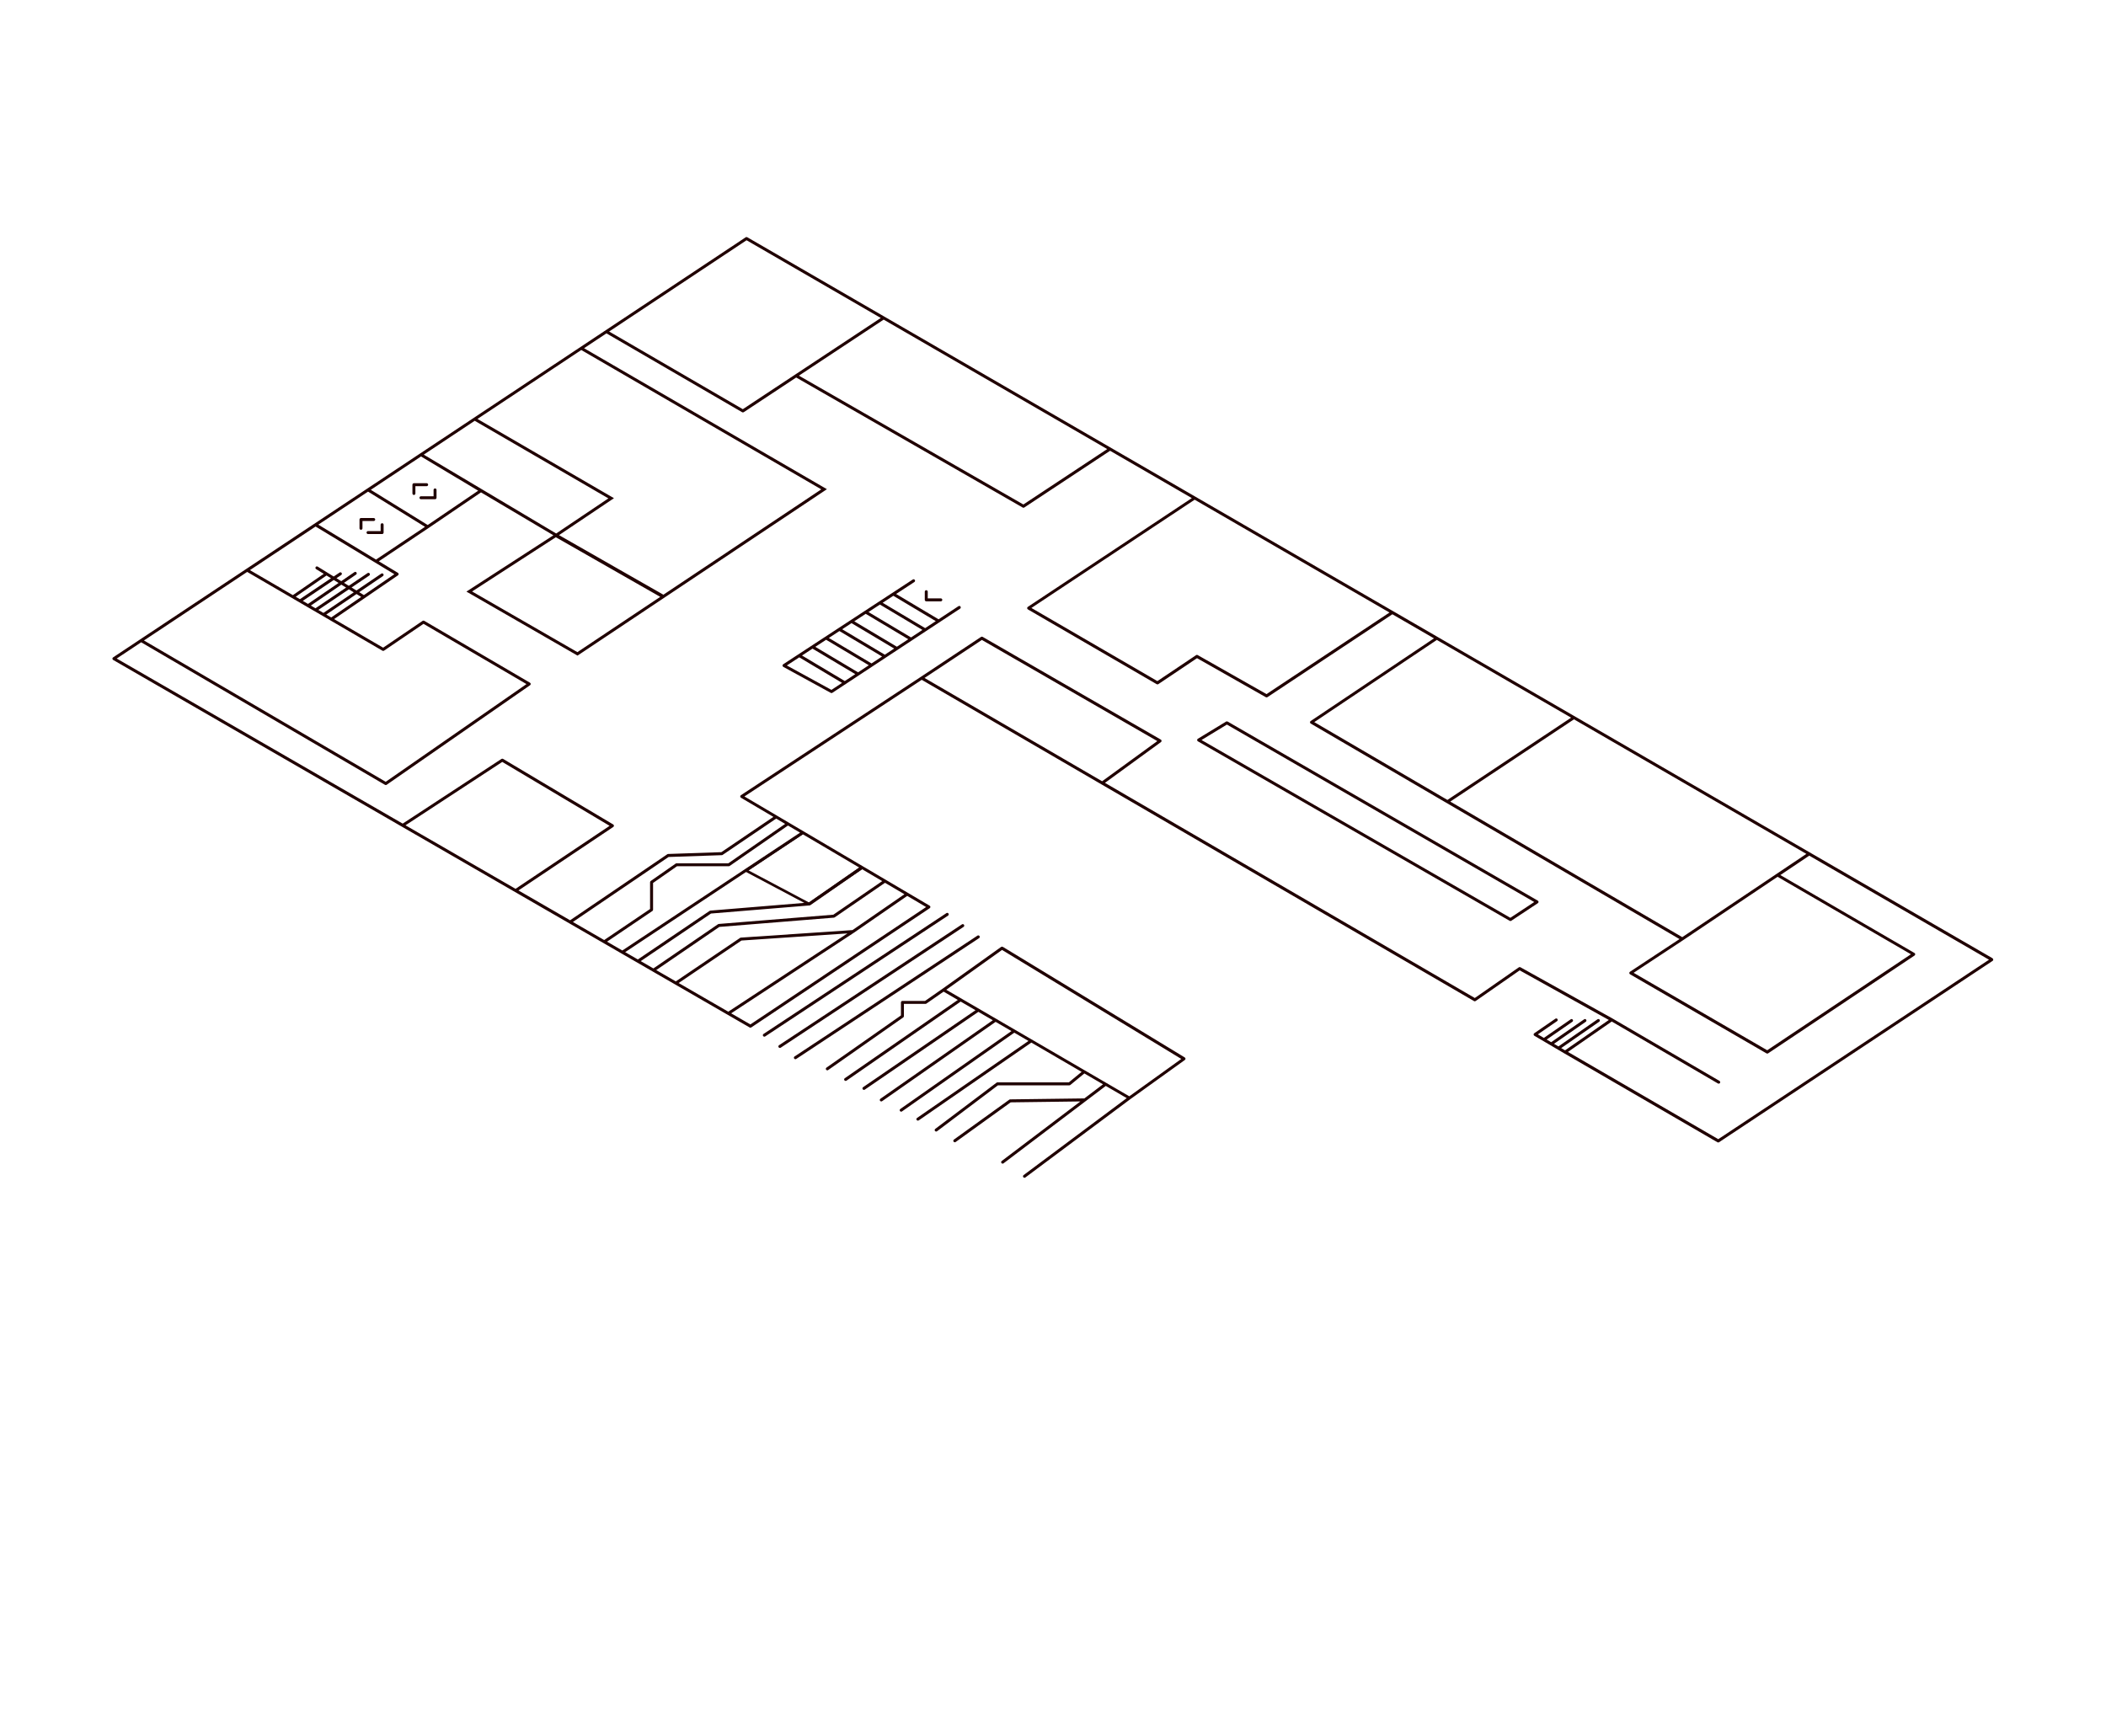
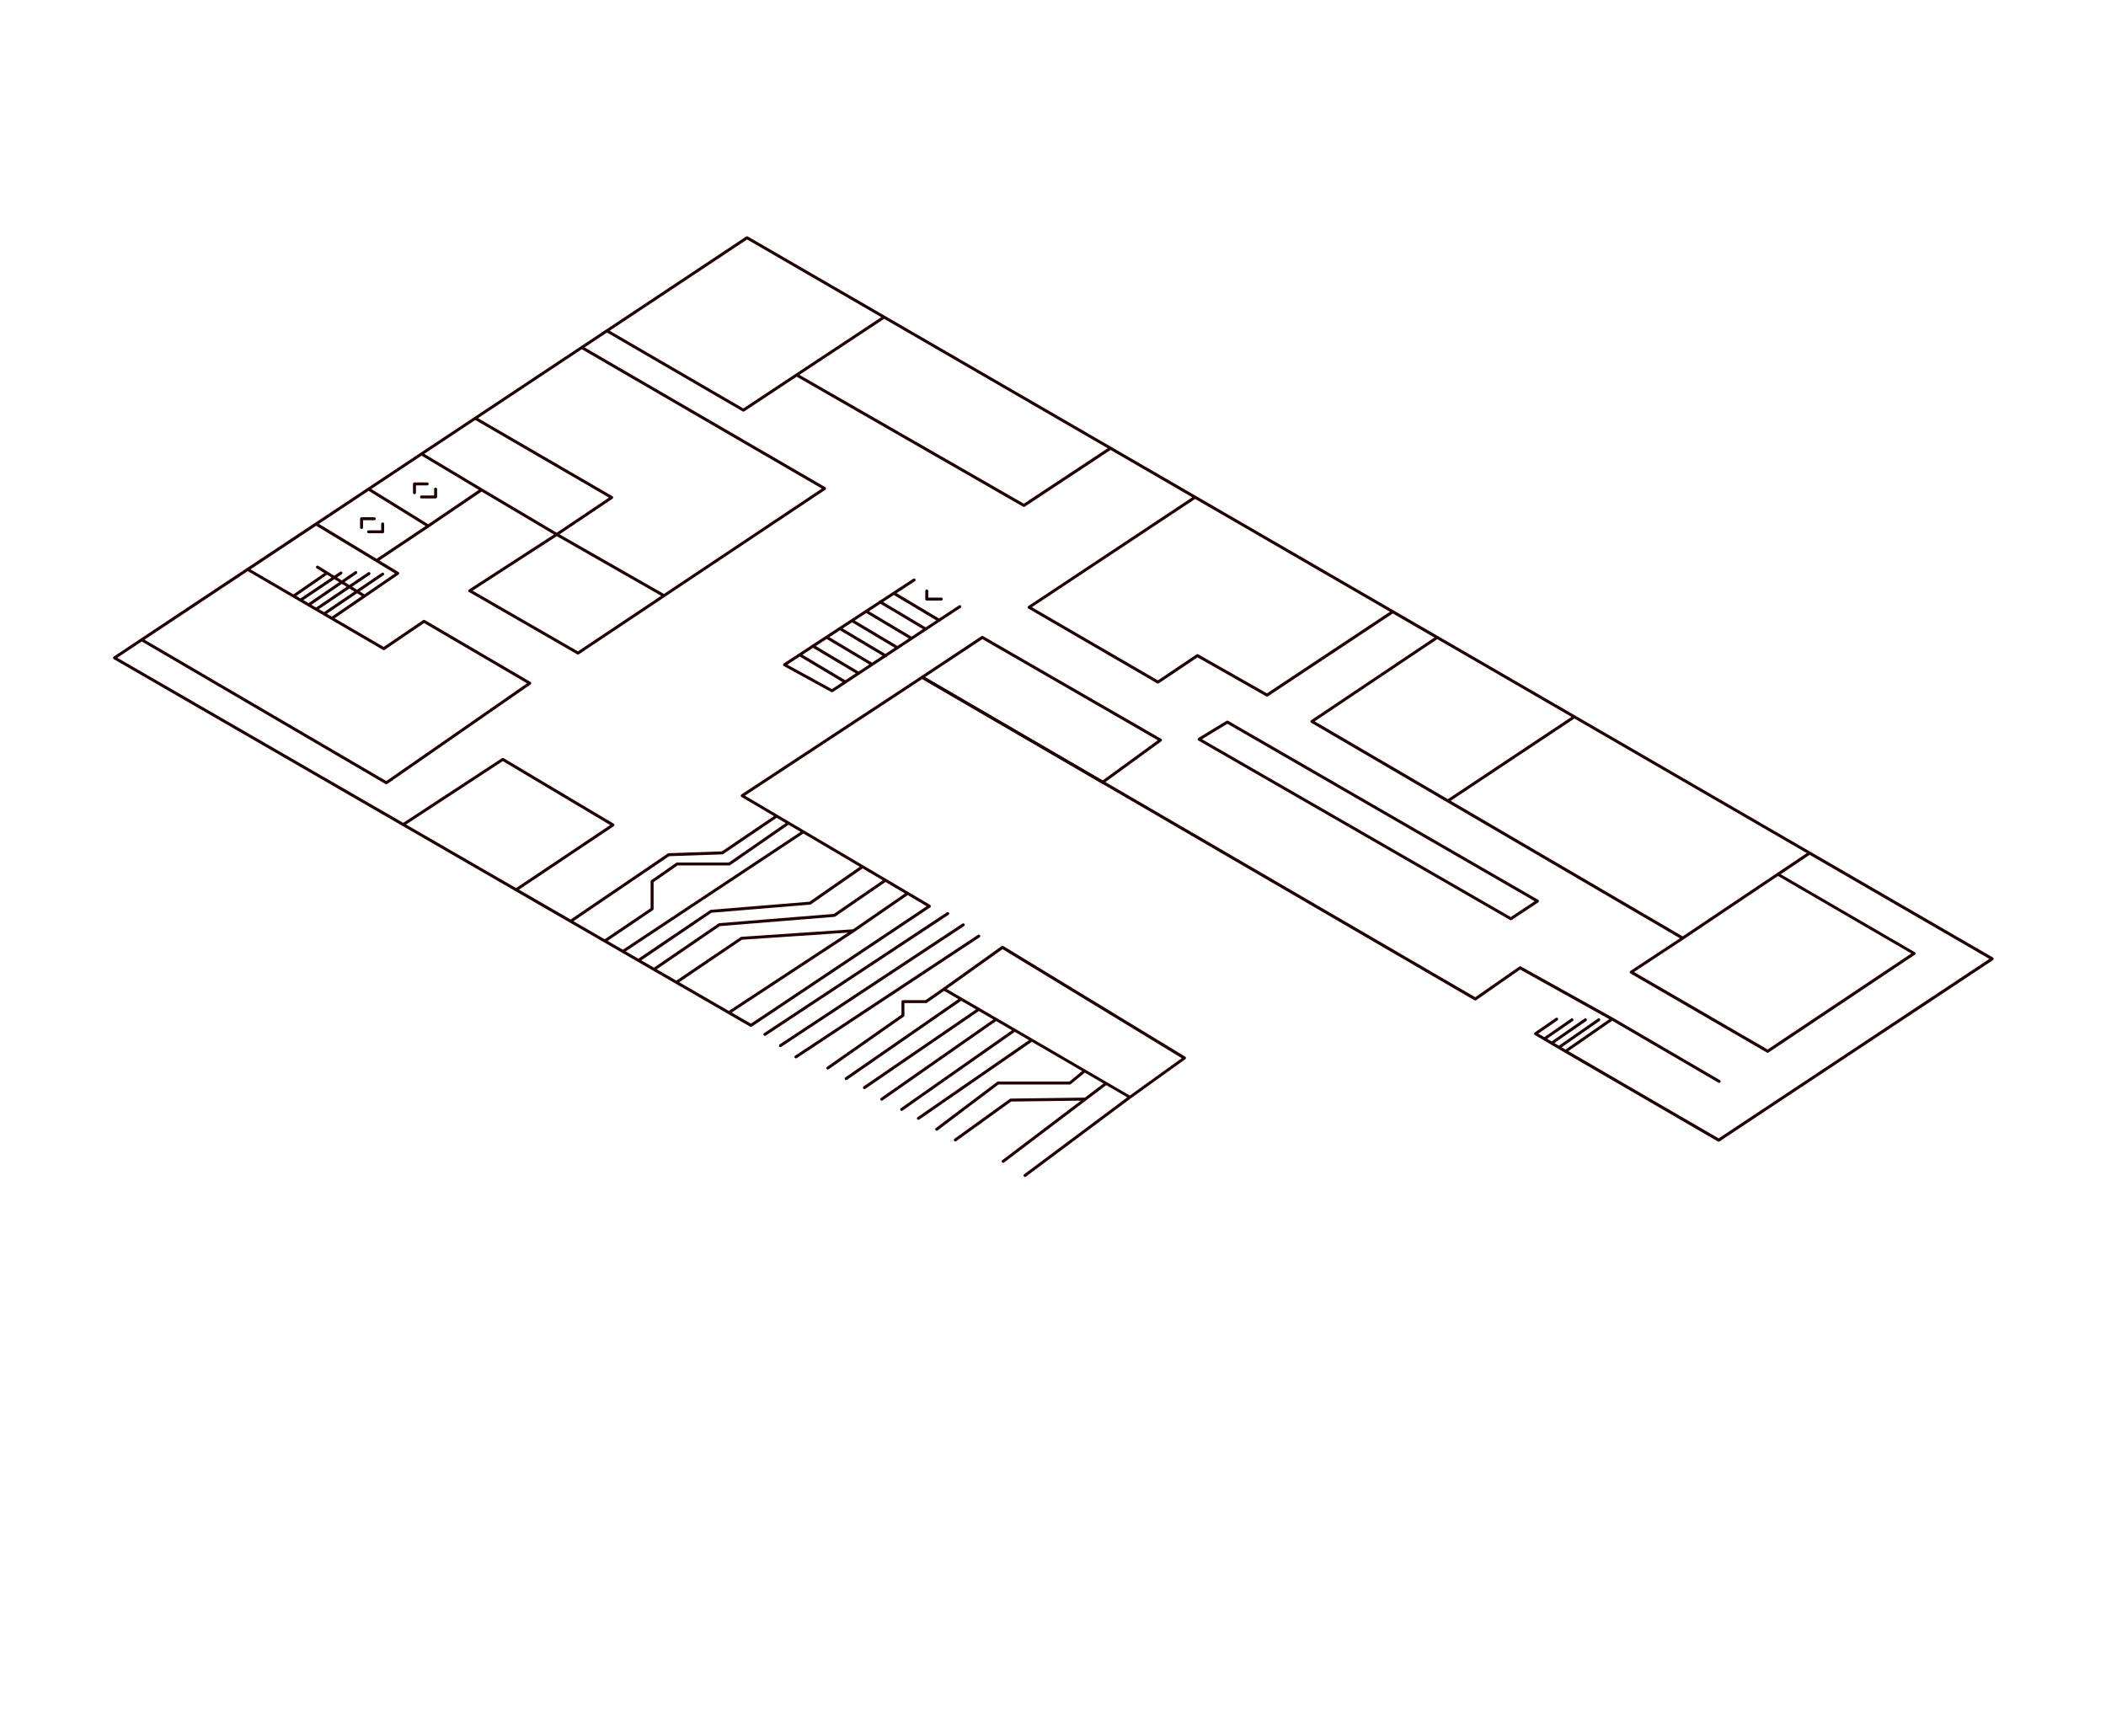
<svg xmlns="http://www.w3.org/2000/svg" width="820" height="676" viewBox="0 0 820 676" fill="none">
-   <path d="M312.752 324.067L336.433 337.967L315.281 352.412L315.031 352.582L289.52 339.046L312.224 324.082L312.483 323.91L312.752 324.067ZM291.478 338.952L314.966 351.415L335 337.5L312.752 324.787L291.478 338.952Z" fill="#200000" />
-   <path d="M390.415 368.728C390.215 368.604 389.969 368.62 389.777 368.751L367.031 384.997L360.185 389.766H351.369C351.054 389.766 350.792 390.028 350.792 390.343V395.42L321.792 415.743C321.531 415.928 321.469 416.289 321.654 416.543C321.769 416.704 321.946 416.789 322.123 416.789C322.238 416.789 322.354 416.758 322.454 416.681L351.7 396.181C351.854 396.074 351.946 395.897 351.946 395.712V390.912H360.369C360.485 390.912 360.6 390.874 360.7 390.812L367.4 386.151L372.946 389.381L328.923 419.866C328.662 420.051 328.592 420.404 328.777 420.666C328.892 420.828 329.069 420.912 329.254 420.912C329.369 420.912 329.485 420.881 329.585 420.812L374.054 390.02L379.831 393.381L336.054 423.358C335.792 423.535 335.723 423.897 335.908 424.158C336.023 424.32 336.2 424.412 336.385 424.412C336.5 424.412 336.608 424.381 336.708 424.312L380.939 394.02L386.562 397.289L342.808 427.858C342.546 428.043 342.485 428.397 342.662 428.658C342.777 428.82 342.954 428.904 343.138 428.904C343.254 428.904 343.369 428.874 343.469 428.797L387.662 397.92L393.823 401.504L350.554 431.843C350.292 432.028 350.231 432.389 350.415 432.643C350.531 432.804 350.708 432.889 350.885 432.889C351 432.889 351.115 432.858 351.215 432.781L394.923 402.135L400.454 405.351L357.062 435.335C356.8 435.52 356.731 435.874 356.915 436.135C357.031 436.297 357.208 436.381 357.392 436.381C357.508 436.381 357.623 436.351 357.723 436.281L401.562 405.989L421.146 417.389L416.177 421.474H388.385C388.262 421.474 388.139 421.512 388.039 421.589L364.162 439.589C363.908 439.781 363.854 440.143 364.046 440.397C364.162 440.551 364.331 440.628 364.508 440.628C364.631 440.628 364.754 440.589 364.854 440.512L388.569 422.628H416.377C416.508 422.628 416.638 422.581 416.746 422.497L422.208 418.004L429.469 422.235L422.215 427.728L393.323 428.104C393.208 428.104 393.092 428.143 392.992 428.212L371.423 443.758C371.162 443.943 371.108 444.304 371.292 444.566C371.408 444.72 371.585 444.804 371.762 444.804C371.877 444.804 372 444.766 372.1 444.697L393.523 429.258L420.669 428.904L390.039 452.089C389.785 452.281 389.731 452.643 389.923 452.897C390.039 453.043 390.208 453.128 390.385 453.128C390.508 453.128 390.631 453.089 390.731 453.012L430.554 422.866L438.715 427.612L398.546 457.589C398.292 457.781 398.239 458.143 398.431 458.397C398.546 458.551 398.715 458.628 398.892 458.628C399.015 458.628 399.131 458.589 399.238 458.512L440.108 428.02L461.354 412.751C461.508 412.635 461.6 412.451 461.592 412.258C461.585 412.066 461.477 411.889 461.315 411.789L390.446 368.697L390.415 368.728ZM439.708 426.904L368.439 385.42L390.154 369.912L459.954 412.358L439.715 426.904H439.708Z" fill="#200000" />
-   <path d="M775.824 373.15L290.955 92.381C290.762 92.273 290.532 92.281 290.347 92.396C290.347 92.396 290.193 92.496 289.924 92.681L289.355 93.058C278.708 100.127 184.501 162.696 184.501 162.696L44.024 255.996C43.855 256.104 43.762 256.296 43.77 256.496C43.77 256.696 43.885 256.881 44.055 256.981L291.901 400.112C292.093 400.219 292.324 400.212 292.508 400.089L362.008 353.65C362.17 353.542 362.27 353.35 362.262 353.158C362.262 352.958 362.147 352.781 361.978 352.681L289.847 310.142L358.893 264.727L573.932 389.827C574.124 389.942 574.37 389.927 574.555 389.804L591.708 377.858L626.424 397.181L609.378 409.004L607.878 408.127L622.67 397.866C622.932 397.681 622.993 397.327 622.816 397.065C622.639 396.804 622.278 396.742 622.016 396.919L606.793 407.489L605.062 406.473L617.455 397.873C617.716 397.689 617.778 397.335 617.601 397.073C617.416 396.812 617.055 396.75 616.801 396.927L603.97 405.835L602.216 404.804L612.232 397.881C612.493 397.696 612.562 397.342 612.378 397.081C612.193 396.819 611.839 396.75 611.578 396.935L601.124 404.166L598.778 402.789L606.27 397.635C606.531 397.458 606.601 397.096 606.416 396.835C606.232 396.573 605.878 396.504 605.616 396.689L597.378 402.358C597.216 402.473 597.124 402.658 597.131 402.85C597.131 403.05 597.247 403.227 597.416 403.327L609.131 410.219L668.716 444.804C668.808 444.858 668.908 444.881 669.008 444.881C669.116 444.881 669.231 444.85 669.324 444.789L775.847 374.173C776.016 374.065 776.108 373.873 776.101 373.673C776.101 373.473 775.985 373.289 775.816 373.189L775.824 373.15ZM703.339 332.512L655.016 364.935L564.685 312.142L612.847 280.112L703.339 332.512ZM692.124 341.427L744.047 371.596L688.093 408.973L636.07 378.819L655.362 366.096L692.124 341.427ZM511.724 281.196L559.455 249.196L611.732 279.465L563.57 311.496L511.724 281.196ZM541.024 238.519L493.132 270.289L466.332 255.089C466.239 255.035 466.147 255.012 466.047 255.012C465.932 255.012 465.824 255.042 465.724 255.112L450.647 265.227L401.593 236.742L465.155 194.589L541.016 238.519H541.024ZM377.578 143.881L431.108 174.873L398.462 196.45L311.07 146.281L344.062 124.465L377.578 143.873V143.881ZM342.947 123.819L289.224 159.342L237.178 129.096L290.685 93.558L342.947 123.819ZM258.308 231.589L217.655 208.381L239.055 193.996L185.908 163.142L226.324 136.296L319.778 190.558L258.308 231.581V231.589ZM216.416 209.204L257.078 232.412L224.816 253.942L183.816 230.319L216.416 209.204ZM184.839 163.858L236.885 194.073L216.547 207.742L164.993 177.042L184.839 163.858ZM163.924 177.75L186.193 191.081L166.532 204.442L144.37 190.735L163.932 177.742L163.924 177.75ZM143.308 191.442L165.478 205.15L146.408 217.904L123.939 204.304L143.308 191.442ZM153.57 223.589L141.685 231.727L139.862 230.604L149.108 224.327C149.37 224.15 149.439 223.789 149.262 223.527C149.085 223.265 148.724 223.196 148.462 223.373L138.785 229.942L136.885 228.773L143.778 224.119C144.039 223.942 144.108 223.581 143.932 223.319C143.755 223.058 143.393 222.989 143.132 223.165L135.808 228.112L133.947 226.958L138.655 223.735C138.916 223.558 138.985 223.196 138.801 222.935C138.624 222.673 138.262 222.604 138.001 222.789L132.87 226.304L131.008 225.158L132.862 223.912C133.124 223.735 133.193 223.373 133.016 223.112C132.839 222.85 132.478 222.773 132.216 222.958L129.932 224.496L127.424 222.95L123.693 220.642C123.424 220.473 123.07 220.558 122.901 220.827C122.732 221.096 122.816 221.45 123.085 221.619L126.062 223.458L114.032 231.75L98.939 222.958L97.308 222.012L122.878 205.035L153.57 223.612V223.589ZM119.916 235.165L117.885 233.981L129.962 225.85L131.832 227.004L119.924 235.165H119.916ZM132.908 227.665L134.762 228.812L122.839 236.865L121.024 235.812L132.908 227.673V227.665ZM116.778 233.335L115.132 232.373L127.132 224.096L128.878 225.173L116.77 233.327L116.778 233.335ZM96.239 222.704L148.916 253.389C149.108 253.504 149.347 253.489 149.532 253.365L164.901 242.919L204.993 266.389L150.185 304.435L56.047 249.404L96.239 222.712V222.704ZM123.947 237.512L135.839 229.481L137.739 230.658L125.932 238.673L124.008 237.55L123.939 237.512H123.947ZM127.039 239.312L138.816 231.319L140.639 232.442L128.962 240.435L127.032 239.312H127.039ZM157.885 321.373L195.562 296.696L237.362 321.581L200.732 346.112L157.885 321.373ZM264.239 382.796L288.693 366.25L329.97 363.473L283.562 393.958L264.239 382.796ZM360.608 353.196L292.17 398.919L284.685 394.596L332.447 363.227L353.247 348.866L360.601 353.204L360.608 353.196ZM352.162 348.212L331.932 362.181L288.462 365.112C288.362 365.112 288.262 365.15 288.178 365.212L263.132 382.158L255.508 377.758L280.085 360.942L324.708 357.335C324.808 357.327 324.908 357.289 324.985 357.235L344.593 343.766L352.147 348.219L352.162 348.212ZM343.508 343.112L324.47 356.189L279.847 359.796C279.747 359.804 279.647 359.835 279.57 359.896L254.408 377.112L249.478 374.266L276.839 355.735L315.224 352.581C315.324 352.573 315.424 352.535 315.508 352.481L335.662 338.481L343.516 343.112H343.508ZM334.562 337.835L314.97 351.442L276.585 354.596C276.485 354.604 276.393 354.635 276.308 354.696L248.355 373.619L243.416 370.766L312.608 324.881L334.562 337.827V337.835ZM311.508 324.242L242.308 370.127L236.362 366.689L254.024 354.742C254.185 354.635 254.278 354.458 254.278 354.266V343.827L263.601 337.319H283.762C283.878 337.319 283.993 337.281 284.093 337.219L306.816 321.465L311.516 324.235L311.508 324.242ZM305.716 320.827L283.578 336.181H263.416C263.301 336.181 263.185 336.219 263.085 336.281L253.362 343.065C253.208 343.173 253.116 343.35 253.116 343.542V353.973L235.247 366.058L223.062 359.019L260.324 333.712L281.047 333.004C281.155 333.004 281.262 332.965 281.355 332.904L302.216 318.766L305.716 320.835V320.827ZM359.978 264.004L382.308 249.196L450.616 288.581L429.124 304.227L359.985 264.004H359.978ZM668.993 443.581L610.501 409.627L627.562 397.789L668.916 421.912C669.008 421.965 669.108 421.989 669.208 421.989C669.408 421.989 669.601 421.889 669.708 421.704C669.87 421.427 669.778 421.073 669.501 420.912L627.832 396.596L591.993 376.65C591.801 376.542 591.562 376.558 591.385 376.681L574.232 388.627L430.232 304.85L452.031 288.973C452.193 288.858 452.278 288.673 452.27 288.473C452.262 288.281 452.155 288.104 451.985 288.004L382.601 247.996C382.408 247.889 382.178 247.896 381.993 248.012L358.593 263.535L288.478 309.658C288.308 309.765 288.216 309.958 288.216 310.158C288.216 310.358 288.332 310.542 288.501 310.642L301.139 318.096L280.87 331.835L260.147 332.542C260.039 332.542 259.932 332.581 259.839 332.642L221.978 358.358L201.87 346.742L238.793 322.019C238.955 321.912 239.055 321.719 239.047 321.527C239.039 321.335 238.932 321.15 238.762 321.05L195.862 295.512C195.67 295.396 195.439 295.404 195.255 295.527L156.793 320.719L45.439 256.442L54.97 250.112L149.916 305.627C150.008 305.681 150.108 305.704 150.208 305.704C150.324 305.704 150.439 305.673 150.539 305.604L206.393 266.827C206.555 266.712 206.647 266.527 206.639 266.327C206.632 266.127 206.524 265.95 206.355 265.85L165.17 241.742C164.978 241.627 164.739 241.635 164.555 241.765L149.185 252.212L130.07 241.073L154.962 224.035C155.124 223.927 155.216 223.742 155.216 223.542C155.216 223.35 155.108 223.165 154.939 223.065L147.501 218.565L166.87 205.612L187.285 191.735L215.47 208.442L215.293 208.558L181.608 230.373L224.87 255.296L321.97 190.496L227.408 135.596L236.124 129.812L288.97 160.527C289.062 160.581 289.162 160.604 289.262 160.604C289.37 160.604 289.485 160.573 289.578 160.512L310.008 147.004L398.208 197.642C398.301 197.696 398.393 197.719 398.493 197.719C398.601 197.719 398.716 197.689 398.808 197.627L432.232 175.535L464.055 193.965L400.193 236.319C400.024 236.427 399.932 236.619 399.939 236.819C399.939 237.019 400.055 237.204 400.224 237.304L450.393 266.435C450.585 266.542 450.824 266.535 451.001 266.412L466.078 256.296L492.878 271.496C492.97 271.55 493.062 271.573 493.162 271.573C493.27 271.573 493.385 271.542 493.478 271.481L542.139 239.204L558.339 248.581L510.316 280.781C510.155 280.889 510.055 281.081 510.062 281.281C510.062 281.481 510.178 281.658 510.347 281.758L653.947 365.681L634.655 378.404C634.485 378.512 634.393 378.704 634.393 378.904C634.393 379.104 634.508 379.289 634.678 379.389L687.824 410.196C687.916 410.25 688.016 410.273 688.116 410.273C688.232 410.273 688.339 410.242 688.439 410.173L745.462 372.081C745.632 371.973 745.724 371.781 745.716 371.581C745.716 371.381 745.601 371.196 745.431 371.104L693.201 340.75L704.462 333.196L774.447 373.719L669.001 443.619L668.993 443.581Z" fill="#200000" />
-   <path d="M369.301 355.735C369.124 355.466 368.771 355.397 368.501 355.574L297.286 402.628C297.017 402.805 296.947 403.159 297.124 403.428C297.232 403.597 297.417 403.689 297.609 403.689C297.717 403.689 297.832 403.659 297.924 403.597L369.14 356.543C369.409 356.366 369.478 356.012 369.301 355.743V355.735Z" fill="#200000" />
-   <path d="M375.347 360.119C375.17 359.85 374.816 359.781 374.547 359.958L303.332 407.012C303.062 407.189 302.993 407.542 303.17 407.812C303.278 407.981 303.462 408.073 303.655 408.073C303.762 408.073 303.878 408.042 303.97 407.981L375.185 360.927C375.455 360.75 375.524 360.396 375.347 360.127V360.119Z" fill="#200000" />
-   <path d="M381.385 364.503C381.208 364.234 380.854 364.165 380.585 364.342L309.37 411.396C309.101 411.573 309.031 411.927 309.208 412.196C309.316 412.365 309.501 412.457 309.693 412.457C309.801 412.457 309.916 412.427 310.008 412.365L381.224 365.311C381.493 365.134 381.562 364.78 381.385 364.511V364.503Z" fill="#200000" />
-   <path d="M146.093 202.305C146.093 201.989 145.831 201.728 145.516 201.728H140.554C140.239 201.728 139.977 201.989 139.977 202.305V205.728C139.977 206.043 140.239 206.305 140.554 206.305C140.87 206.305 141.131 206.043 141.131 205.728V202.882H145.516C145.831 202.882 146.093 202.62 146.093 202.305Z" fill="#200000" />
-   <path d="M149.363 207.381V204.327C149.363 204.012 149.101 203.75 148.786 203.75C148.47 203.75 148.209 204.012 148.209 204.327V206.804H143.293C142.978 206.804 142.716 207.065 142.716 207.381C142.716 207.696 142.978 207.958 143.293 207.958H148.786C149.101 207.958 149.363 207.696 149.363 207.381Z" fill="#200000" />
-   <path d="M166.701 188.742C166.701 188.427 166.44 188.166 166.124 188.166H161.163C160.847 188.166 160.586 188.427 160.586 188.742V192.166C160.586 192.481 160.847 192.743 161.163 192.743C161.478 192.743 161.74 192.481 161.74 192.166V189.319H166.124C166.44 189.319 166.701 189.058 166.701 188.742Z" fill="#200000" />
-   <path d="M169.969 193.828V190.774C169.969 190.458 169.708 190.197 169.393 190.197C169.077 190.197 168.816 190.458 168.816 190.774V193.251H163.9C163.585 193.251 163.323 193.512 163.323 193.828C163.323 194.143 163.585 194.405 163.9 194.405H169.393C169.708 194.405 169.969 194.143 169.969 193.828Z" fill="#200000" />
-   <path d="M598.77 350.719L477.993 280.981C477.809 280.873 477.586 280.881 477.401 280.981L466.393 287.681C466.216 287.789 466.116 287.973 466.116 288.181C466.116 288.381 466.232 288.573 466.409 288.673L587.816 358.573C587.909 358.627 588.009 358.65 588.101 358.65C588.209 358.65 588.324 358.619 588.416 358.558L598.793 351.696C598.963 351.589 599.055 351.396 599.055 351.196C599.055 350.996 598.939 350.812 598.77 350.712V350.719ZM588.078 357.404L467.824 288.165L477.709 282.15L597.378 351.25L588.07 357.404H588.078Z" fill="#200000" />
-   <path d="M373.193 236.05L365.439 241.158L348.908 231.297L356.031 226.635C356.3 226.458 356.37 226.104 356.201 225.835C356.024 225.566 355.67 225.497 355.4 225.666L304.939 258.681C304.77 258.789 304.67 258.981 304.677 259.189C304.685 259.397 304.8 259.573 304.977 259.673L323.485 269.812C323.57 269.858 323.67 269.881 323.762 269.881C323.87 269.881 323.985 269.85 324.077 269.789L373.831 237.012C374.1 236.835 374.17 236.481 373.993 236.212C373.816 235.943 373.462 235.873 373.193 236.05ZM323.724 268.643L306.362 259.135L311.201 255.973L327.87 265.92L323.724 268.65V268.643ZM328.939 265.204L312.27 255.258L316.362 252.581L333.016 262.512L328.939 265.197V265.204ZM334.093 261.812L317.447 251.881L321.654 249.127L338.285 259.05L334.093 261.812ZM339.347 258.35L322.716 248.427L326.831 245.735L343.447 255.643L339.347 258.343V258.35ZM344.516 254.943L327.908 245.035L331.547 242.65L348.147 252.55L344.516 254.943ZM349.216 251.843L332.624 241.943L337.077 239.027L353.654 248.92L349.216 251.843ZM354.724 248.22L338.154 238.335L342.608 235.42L359.162 245.297L354.731 248.22H354.724ZM360.224 244.597L343.67 234.72L347.824 232.004L364.362 241.873L360.224 244.597Z" fill="#200000" />
-   <path d="M360.655 234.166H366.317C366.632 234.166 366.893 233.904 366.893 233.589C366.893 233.273 366.632 233.012 366.317 233.012H361.232V230.404C361.232 230.089 360.97 229.827 360.655 229.827C360.34 229.827 360.078 230.089 360.078 230.404V233.589C360.078 233.904 360.34 234.166 360.655 234.166Z" fill="#200000" />
+   <path d="M429.342 305.175C429.242 305.175 429.142 305.152 429.05 305.098L358.788 264.222C358.619 264.122 358.504 263.937 358.504 263.737C358.504 263.537 358.596 263.353 358.758 263.237L382.155 247.715C382.34 247.591 382.571 247.584 382.763 247.699L452.14 287.706C452.309 287.806 452.417 287.983 452.424 288.175C452.432 288.368 452.348 288.56 452.186 288.675L429.673 305.068C429.573 305.144 429.45 305.175 429.335 305.175H429.342ZM360.173 263.691L429.304 303.914L450.794 288.268L382.494 248.884L360.165 263.691H360.173Z" fill="#200000" />
+   <path d="M146.312 201.999C146.312 201.683 146.05 201.422 145.735 201.422H140.774C140.459 201.422 140.197 201.683 140.197 201.999V205.421C140.197 205.737 140.459 205.998 140.774 205.998C141.089 205.998 141.351 205.737 141.351 205.421V202.576H145.735C146.05 202.576 146.312 202.314 146.312 201.999Z" fill="#200000" />
+   <path d="M149.004 203.445C148.689 203.445 148.427 203.707 148.427 204.022V206.499H143.512C143.197 206.499 142.936 206.76 142.936 207.076C142.936 207.391 143.197 207.653 143.512 207.653H149.004C149.319 207.653 149.581 207.391 149.581 207.076V204.022C149.581 203.707 149.319 203.445 149.004 203.445Z" fill="#200000" />
+   <path d="M166.917 188.436C166.917 188.121 166.656 187.859 166.341 187.859H161.38C161.064 187.859 160.803 188.121 160.803 188.436V191.859C160.803 192.174 161.064 192.436 161.38 192.436C161.695 192.436 161.956 192.174 161.956 191.859V189.013H166.341C166.656 189.013 166.917 188.752 166.917 188.436Z" fill="#200000" />
+   <path d="M169.61 189.891C169.294 189.891 169.033 190.152 169.033 190.467V192.944H164.118C163.803 192.944 163.541 193.206 163.541 193.521C163.541 193.836 163.803 194.098 164.118 194.098H169.61C169.925 194.098 170.186 193.836 170.186 193.521V190.467C170.186 190.152 169.925 189.891 169.61 189.891Z" fill="#200000" />
+   <path d="M369.495 355.423C369.318 355.154 368.964 355.085 368.695 355.262L297.488 402.315C297.218 402.492 297.149 402.846 297.326 403.115C297.434 403.284 297.618 403.376 297.811 403.376C297.918 403.376 298.034 403.346 298.126 403.284L369.334 356.231C369.603 356.054 369.672 355.7 369.495 355.431V355.423Z" fill="#200000" />
+   <path d="M375.54 359.806C375.363 359.537 375.009 359.468 374.74 359.645L303.533 406.698C303.263 406.875 303.194 407.228 303.371 407.498C303.479 407.667 303.663 407.759 303.856 407.759C303.963 407.759 304.079 407.728 304.171 407.667L375.379 360.614C375.648 360.437 375.717 360.083 375.54 359.814V359.806Z" fill="#200000" />
+   <path d="M381.579 364.197C381.402 363.927 381.048 363.858 380.779 364.035L309.572 411.088C309.302 411.265 309.233 411.619 309.41 411.888C309.518 412.058 309.702 412.15 309.895 412.15C310.002 412.15 310.118 412.119 310.21 412.058L381.418 365.004C381.687 364.827 381.756 364.474 381.579 364.204V364.197Z" fill="#200000" />
+   <path d="M373.387 235.742L365.634 240.85L349.105 230.988L356.228 226.327C356.497 226.15 356.566 225.796 356.397 225.527C356.22 225.257 355.866 225.188 355.597 225.357L342.691 233.804C342.498 233.804 342.321 233.896 342.214 234.073C342.206 234.088 342.206 234.111 342.198 234.127L316.463 250.965C316.27 250.965 316.086 251.057 315.986 251.234C315.978 251.249 315.978 251.273 315.963 251.288L305.141 258.372C304.972 258.48 304.872 258.672 304.879 258.88C304.887 259.088 305.002 259.265 305.179 259.365L323.685 269.503C323.77 269.549 323.87 269.572 323.962 269.572C324.07 269.572 324.185 269.541 324.277 269.48L339.837 259.234C339.837 259.234 339.876 259.203 339.899 259.195L344.798 255.965C344.836 255.972 344.875 255.996 344.921 255.996C345.121 255.996 345.306 255.896 345.413 255.711C345.452 255.642 345.475 255.572 345.483 255.503L349.582 252.803C349.744 252.78 349.897 252.696 349.99 252.542C349.99 252.542 349.99 252.534 349.99 252.526L365.796 242.111C365.957 242.08 366.103 242.003 366.196 241.857C366.196 241.857 366.196 241.857 366.196 241.85L374.01 236.703C374.279 236.527 374.349 236.173 374.172 235.904C373.995 235.634 373.641 235.565 373.372 235.742H373.387ZM323.923 268.334L306.564 258.826L311.402 255.665L328.069 265.611L323.923 268.341V268.334ZM329.138 264.895L312.471 254.949L316.563 252.272L333.215 262.203L329.138 264.888V264.895ZM334.292 261.503L317.647 251.573L321.854 248.819L338.483 258.742L334.292 261.503ZM339.545 258.042L322.916 248.119L327.031 245.426L343.644 255.334L339.545 258.034V258.042ZM344.713 254.634L328.108 244.726L331.746 242.342L348.344 252.242L344.713 254.634ZM349.413 251.534L332.822 241.634L337.276 238.719L353.851 248.611L349.413 251.534ZM354.92 247.911L338.353 238.027L342.806 235.111L359.358 244.988L354.92 247.911ZM360.419 244.288L343.867 234.411L348.021 231.696L364.557 241.565L360.419 244.288Z" fill="#200000" />
+   <path d="M360.85 233.854H366.511C366.827 233.854 367.088 233.592 367.088 233.277C367.088 232.961 366.827 232.7 366.511 232.7H361.427V230.092C361.427 229.777 361.166 229.516 360.85 229.516C360.535 229.516 360.273 229.777 360.273 230.092V233.277C360.273 233.592 360.535 233.854 360.85 233.854Z" fill="#200000" />
+   <path d="M598.942 350.409L478.178 280.672C477.994 280.564 477.771 280.572 477.586 280.672L466.58 287.372C466.403 287.479 466.303 287.664 466.303 287.872C466.303 288.072 466.418 288.264 466.595 288.364L587.989 358.263C588.082 358.317 588.182 358.34 588.274 358.34C588.382 358.34 588.497 358.309 588.589 358.247L598.965 351.386C599.134 351.278 599.227 351.086 599.227 350.886C599.227 350.686 599.111 350.501 598.942 350.401V350.409ZM588.251 357.094L468.01 287.856L477.894 281.841L597.55 350.94L588.243 357.094H588.251Z" fill="#200000" />
+   <path d="M390.61 368.42C390.41 368.297 390.164 368.312 389.972 368.443L367.228 384.689L360.383 389.458H351.569C351.253 389.458 350.992 389.72 350.992 390.035V395.112L321.995 415.435C321.733 415.619 321.672 415.981 321.856 416.235C321.972 416.396 322.149 416.481 322.326 416.481C322.441 416.481 322.556 416.45 322.656 416.373L351.899 395.874C352.053 395.766 352.145 395.589 352.145 395.404V390.604H360.568C360.683 390.604 360.798 390.566 360.898 390.504L367.598 385.843L373.143 389.074L329.125 419.558C328.863 419.742 328.794 420.096 328.979 420.358C329.094 420.519 329.271 420.604 329.456 420.604C329.571 420.604 329.686 420.573 329.786 420.504L374.251 389.712L380.027 393.074L336.255 423.05C335.993 423.227 335.924 423.589 336.109 423.85C336.224 424.012 336.401 424.104 336.586 424.104C336.701 424.104 336.809 424.073 336.909 424.004L381.135 393.712L386.757 396.981L343.008 427.55C342.746 427.735 342.685 428.089 342.862 428.35C342.977 428.512 343.154 428.596 343.339 428.596C343.454 428.596 343.569 428.565 343.669 428.488L387.857 397.612L394.018 401.197L350.753 431.535C350.492 431.719 350.43 432.081 350.615 432.335C350.73 432.496 350.907 432.581 351.084 432.581C351.199 432.581 351.315 432.55 351.415 432.473L395.118 401.827L400.648 405.043L357.26 435.027C356.999 435.211 356.93 435.565 357.114 435.827C357.229 435.988 357.406 436.073 357.591 436.073C357.706 436.073 357.822 436.042 357.922 435.973L401.755 405.681L421.338 417.081L416.369 421.166H388.58C388.457 421.166 388.334 421.204 388.234 421.281L364.359 439.281C364.106 439.473 364.052 439.834 364.244 440.088C364.359 440.242 364.529 440.319 364.706 440.319C364.829 440.319 364.952 440.281 365.052 440.204L388.764 422.319H416.569C416.7 422.319 416.831 422.273 416.938 422.189L422.399 417.696L429.66 421.927L422.407 427.419L393.518 427.796C393.402 427.796 393.287 427.835 393.187 427.904L371.62 443.45C371.359 443.634 371.305 443.996 371.489 444.257C371.605 444.411 371.782 444.496 371.959 444.496C372.074 444.496 372.197 444.457 372.297 444.388L393.718 428.95L420.861 428.596L390.234 451.78C389.98 451.973 389.926 452.334 390.118 452.588C390.234 452.734 390.403 452.819 390.58 452.819C390.703 452.819 390.826 452.78 390.926 452.704L430.745 422.558L438.905 427.304L398.74 457.28C398.487 457.473 398.433 457.834 398.625 458.088C398.74 458.242 398.91 458.319 399.086 458.319C399.21 458.319 399.325 458.28 399.433 458.203L440.297 427.712L461.541 412.443C461.695 412.327 461.787 412.143 461.78 411.95C461.772 411.758 461.664 411.581 461.503 411.481L390.641 368.389L390.61 368.42ZM439.897 426.596L430.975 421.404L395.387 400.689L368.636 385.12L390.349 369.612L460.141 412.058L439.905 426.604L439.897 426.596Z" fill="#200000" />
+   <path d="M775.974 372.841L482.645 202.967L465.624 193.105L291.158 92.076C290.966 91.969 290.735 91.976 290.55 92.092L196.938 154.275L184.716 162.391L163.81 176.275L143.197 189.967L122.769 203.536L96.126 221.228L54.868 248.635L44.254 255.689C44.085 255.797 43.993 255.989 44 256.189C44 256.389 44.116 256.574 44.285 256.674L156.711 321.604L200.676 346.996L292.104 399.802C292.296 399.91 292.527 399.902 292.712 399.779L362.204 353.342C362.366 353.234 362.466 353.042 362.458 352.849C362.458 352.649 362.343 352.472 362.173 352.372L336.13 337.011L290.051 309.835L359.089 264.42L574.112 389.526C574.304 389.641 574.55 389.626 574.735 389.503L591.887 377.557L626.598 396.879L609.554 408.702L608.054 407.825L622.845 397.564C623.107 397.379 623.168 397.026 622.991 396.764C622.814 396.503 622.453 396.441 622.191 396.618L606.97 407.187L605.239 406.172L617.63 397.572C617.892 397.387 617.953 397.033 617.776 396.772C617.592 396.51 617.23 396.449 616.976 396.626L604.147 405.533L602.393 404.502L612.408 397.579C612.669 397.395 612.738 397.041 612.554 396.779C612.369 396.518 612.015 396.449 611.754 396.633L601.301 403.864L598.955 402.487L606.447 397.333C606.708 397.156 606.778 396.795 606.593 396.533C606.416 396.272 606.055 396.203 605.793 396.387L597.555 402.056C597.394 402.172 597.302 402.356 597.309 402.549C597.309 402.749 597.425 402.926 597.594 403.026L609.308 409.918L668.886 444.502C668.978 444.556 669.078 444.579 669.178 444.579C669.286 444.579 669.401 444.548 669.494 444.486L776.005 373.872C776.174 373.764 776.267 373.572 776.259 373.372C776.259 373.172 776.144 372.987 775.974 372.887V372.841ZM620.738 284.273L703.498 332.203L655.18 364.626L564.859 311.835L613.015 279.804L620.738 284.273ZM692.284 341.119L744.201 371.288L688.253 408.664L636.236 378.51L655.526 365.788L692.284 341.119ZM611.9 279.158L563.744 311.188L511.903 280.889L559.629 248.889L611.9 279.158ZM468.454 196.09L541.2 238.22L493.313 269.989L466.516 254.789C466.424 254.735 466.331 254.712 466.231 254.712C466.116 254.712 466.008 254.743 465.908 254.812L450.833 264.928L401.785 236.443L465.339 194.29L468.446 196.09H468.454ZM309.856 145.529L289.428 159.037L237.387 128.791L237.841 128.491L290.889 93.253L343.145 123.514L312.225 143.96L309.856 145.529ZM344.26 124.16L351.521 128.36L431.297 174.56L398.654 196.136L311.271 145.968L344.26 124.153V124.16ZM226.534 135.999L319.978 190.259L258.516 231.282L217.866 208.074L238.502 194.205C238.664 194.098 238.764 193.905 238.756 193.705C238.756 193.505 238.641 193.329 238.472 193.229L186.123 162.837L220.458 140.029L226.534 135.991V135.999ZM187.777 190.252L165.21 176.736L185.054 163.552L237.095 193.767L216.759 207.436L187.777 190.252ZM129.107 224.874L117 233.028L115.354 232.066L127.353 223.79L129.099 224.867L129.107 224.874ZM124.169 237.205L136.06 229.174L137.959 230.351L126.153 238.366L124.169 237.205ZM123.061 236.559L121.246 235.505L133.129 227.367L134.983 228.513L123.061 236.566V236.559ZM120.138 234.859L118.108 233.674L130.183 225.543L132.052 226.697L120.138 234.859ZM96.464 222.397L119.884 236.043C119.884 236.043 119.9 236.051 119.908 236.059L149.135 253.089C149.327 253.205 149.566 253.189 149.75 253.066L165.118 242.62L205.206 266.089L150.404 304.135L56.276 249.097L96.464 222.405V222.397ZM127.261 239.005L139.036 231.013L140.859 232.136L129.183 240.128L127.253 239.005H127.261ZM141.897 231.42L140.075 230.297L149.32 224.02C149.581 223.844 149.65 223.482 149.474 223.22C149.297 222.959 148.935 222.89 148.674 223.067L138.998 229.636L137.098 228.467L143.99 223.813C144.251 223.636 144.32 223.274 144.143 223.013C143.966 222.751 143.605 222.682 143.343 222.859L136.021 227.805L134.16 226.651L138.867 223.428C139.129 223.251 139.198 222.89 139.013 222.628C138.836 222.367 138.475 222.297 138.213 222.482L133.083 225.997L131.222 224.851L133.075 223.605C133.337 223.428 133.406 223.067 133.229 222.805C133.052 222.544 132.691 222.467 132.429 222.651L130.145 224.19L127.637 222.644L123.907 220.336C123.638 220.167 123.284 220.251 123.115 220.52C122.946 220.79 123.03 221.144 123.299 221.313L126.276 223.151L114.247 231.443L98.541 222.297L97.525 221.705L123.092 204.728L153.781 223.305L141.897 231.443V231.42ZM124.161 203.998L143.528 191.136L165.695 204.844L146.628 217.597L124.161 203.998ZM166.741 204.136L144.582 190.429L164.141 177.436L186.408 190.767L166.749 204.128L166.741 204.136ZM216.789 208.79L257.439 231.997L225.019 253.635L184.024 230.013L216.789 208.79ZM158.103 321.065L195.776 296.389L237.572 321.273L200.945 345.803L158.103 321.065ZM264.446 382.487L288.897 365.941L330.169 363.165L283.767 393.649L264.446 382.487ZM360.804 352.888L292.373 398.61L284.89 394.287L332.646 362.918L353.444 348.557L360.797 352.895L360.804 352.888ZM352.359 347.903L332.131 361.872L288.666 364.803C288.566 364.803 288.466 364.841 288.382 364.903L263.338 381.849L255.716 377.449L280.29 360.634L324.908 357.026C325.008 357.018 325.108 356.98 325.185 356.926L344.791 343.457L352.344 347.911L352.359 347.903ZM343.706 342.803L324.67 355.88L280.052 359.488C279.952 359.495 279.852 359.526 279.775 359.588L254.616 376.803L249.686 373.957L277.044 355.426L315.425 352.272C315.525 352.265 315.625 352.226 315.709 352.172L335.861 338.173L343.714 342.803H343.706ZM334.761 337.526L315.171 351.134L276.79 354.288C276.69 354.295 276.598 354.326 276.514 354.388L248.563 373.311L243.625 370.457L312.81 324.573L334.761 337.519V337.526ZM311.71 323.934L242.517 369.818L236.572 366.38L254.231 354.434C254.393 354.326 254.485 354.149 254.485 353.957V343.519L263.807 337.011H283.967C284.082 337.011 284.197 336.973 284.297 336.911L307.018 321.157L311.717 323.927L311.71 323.934ZM305.918 320.519L283.782 335.873H263.623C263.507 335.873 263.392 335.911 263.292 335.973L253.57 342.757C253.416 342.865 253.324 343.042 253.324 343.234V353.665L235.456 365.749L223.273 358.711L260.531 333.403L281.251 332.696C281.359 332.696 281.467 332.657 281.559 332.596L302.418 318.458L305.918 320.527V320.519ZM669.155 443.271L610.669 409.318L627.729 397.479L669.078 421.602C669.171 421.656 669.271 421.679 669.371 421.679C669.571 421.679 669.763 421.579 669.871 421.394C670.032 421.118 669.94 420.764 669.663 420.602L627.998 396.287L592.164 376.341C591.971 376.234 591.733 376.249 591.556 376.372L574.404 388.318L359.397 263.22C359.205 263.112 358.974 263.12 358.789 263.235L288.674 309.358C288.505 309.465 288.412 309.658 288.412 309.858C288.412 310.058 288.528 310.242 288.697 310.342L301.334 317.796L281.067 331.534L260.346 332.242C260.238 332.242 260.131 332.28 260.038 332.342L222.181 358.057L202.076 346.442L238.995 321.719C239.156 321.611 239.256 321.419 239.248 321.227C239.241 321.034 239.133 320.85 238.964 320.75L196.068 295.212C195.876 295.096 195.638 295.104 195.461 295.227L157.004 320.419L45.669 256.135L55.199 249.805L150.135 305.319C150.227 305.373 150.327 305.396 150.427 305.396C150.543 305.396 150.658 305.365 150.758 305.296L206.606 266.52C206.767 266.404 206.86 266.22 206.852 266.02C206.844 265.82 206.737 265.643 206.567 265.543L165.387 241.436C165.195 241.32 164.956 241.328 164.772 241.459L149.404 251.905L130.291 240.766L155.181 223.728C155.342 223.62 155.434 223.436 155.434 223.236C155.434 223.044 155.327 222.859 155.158 222.759L147.72 218.259L167.087 205.305L187.5 191.429L215.682 208.136L182.608 229.559C182.439 229.666 182.339 229.859 182.347 230.059C182.347 230.259 182.462 230.443 182.639 230.543L224.765 254.812C224.858 254.866 224.958 254.889 225.05 254.889C225.165 254.889 225.273 254.858 225.373 254.789L321.393 190.698C321.562 190.59 321.655 190.398 321.647 190.198C321.647 189.998 321.532 189.813 321.363 189.721L227.611 135.283L236.326 129.499L289.166 160.214C289.258 160.268 289.358 160.291 289.458 160.291C289.566 160.291 289.681 160.26 289.774 160.198L310.202 146.691L398.393 197.328C398.485 197.382 398.577 197.405 398.677 197.405C398.785 197.405 398.9 197.375 398.993 197.313L432.412 175.221L464.232 193.652L400.377 236.005C400.208 236.113 400.115 236.305 400.123 236.505C400.123 236.705 400.239 236.889 400.408 236.989L450.571 266.12C450.764 266.227 451.002 266.22 451.179 266.097L466.254 255.981L493.051 271.181C493.144 271.235 493.236 271.258 493.336 271.258C493.444 271.258 493.559 271.227 493.651 271.166L542.308 238.889L558.506 248.266L510.488 280.466C510.327 280.573 510.227 280.766 510.234 280.966C510.234 281.166 510.35 281.343 510.519 281.443L654.103 365.365L634.813 378.087C634.644 378.195 634.551 378.387 634.551 378.587C634.551 378.787 634.667 378.972 634.836 379.072L687.976 409.879C688.069 409.933 688.169 409.956 688.269 409.956C688.384 409.956 688.492 409.925 688.592 409.856L745.609 371.764C745.778 371.657 745.87 371.464 745.862 371.264C745.862 371.064 745.747 370.88 745.578 370.788L693.353 340.434L704.613 332.88L774.59 373.403L669.155 443.302V443.271Z" fill="#200000" />
</svg>
